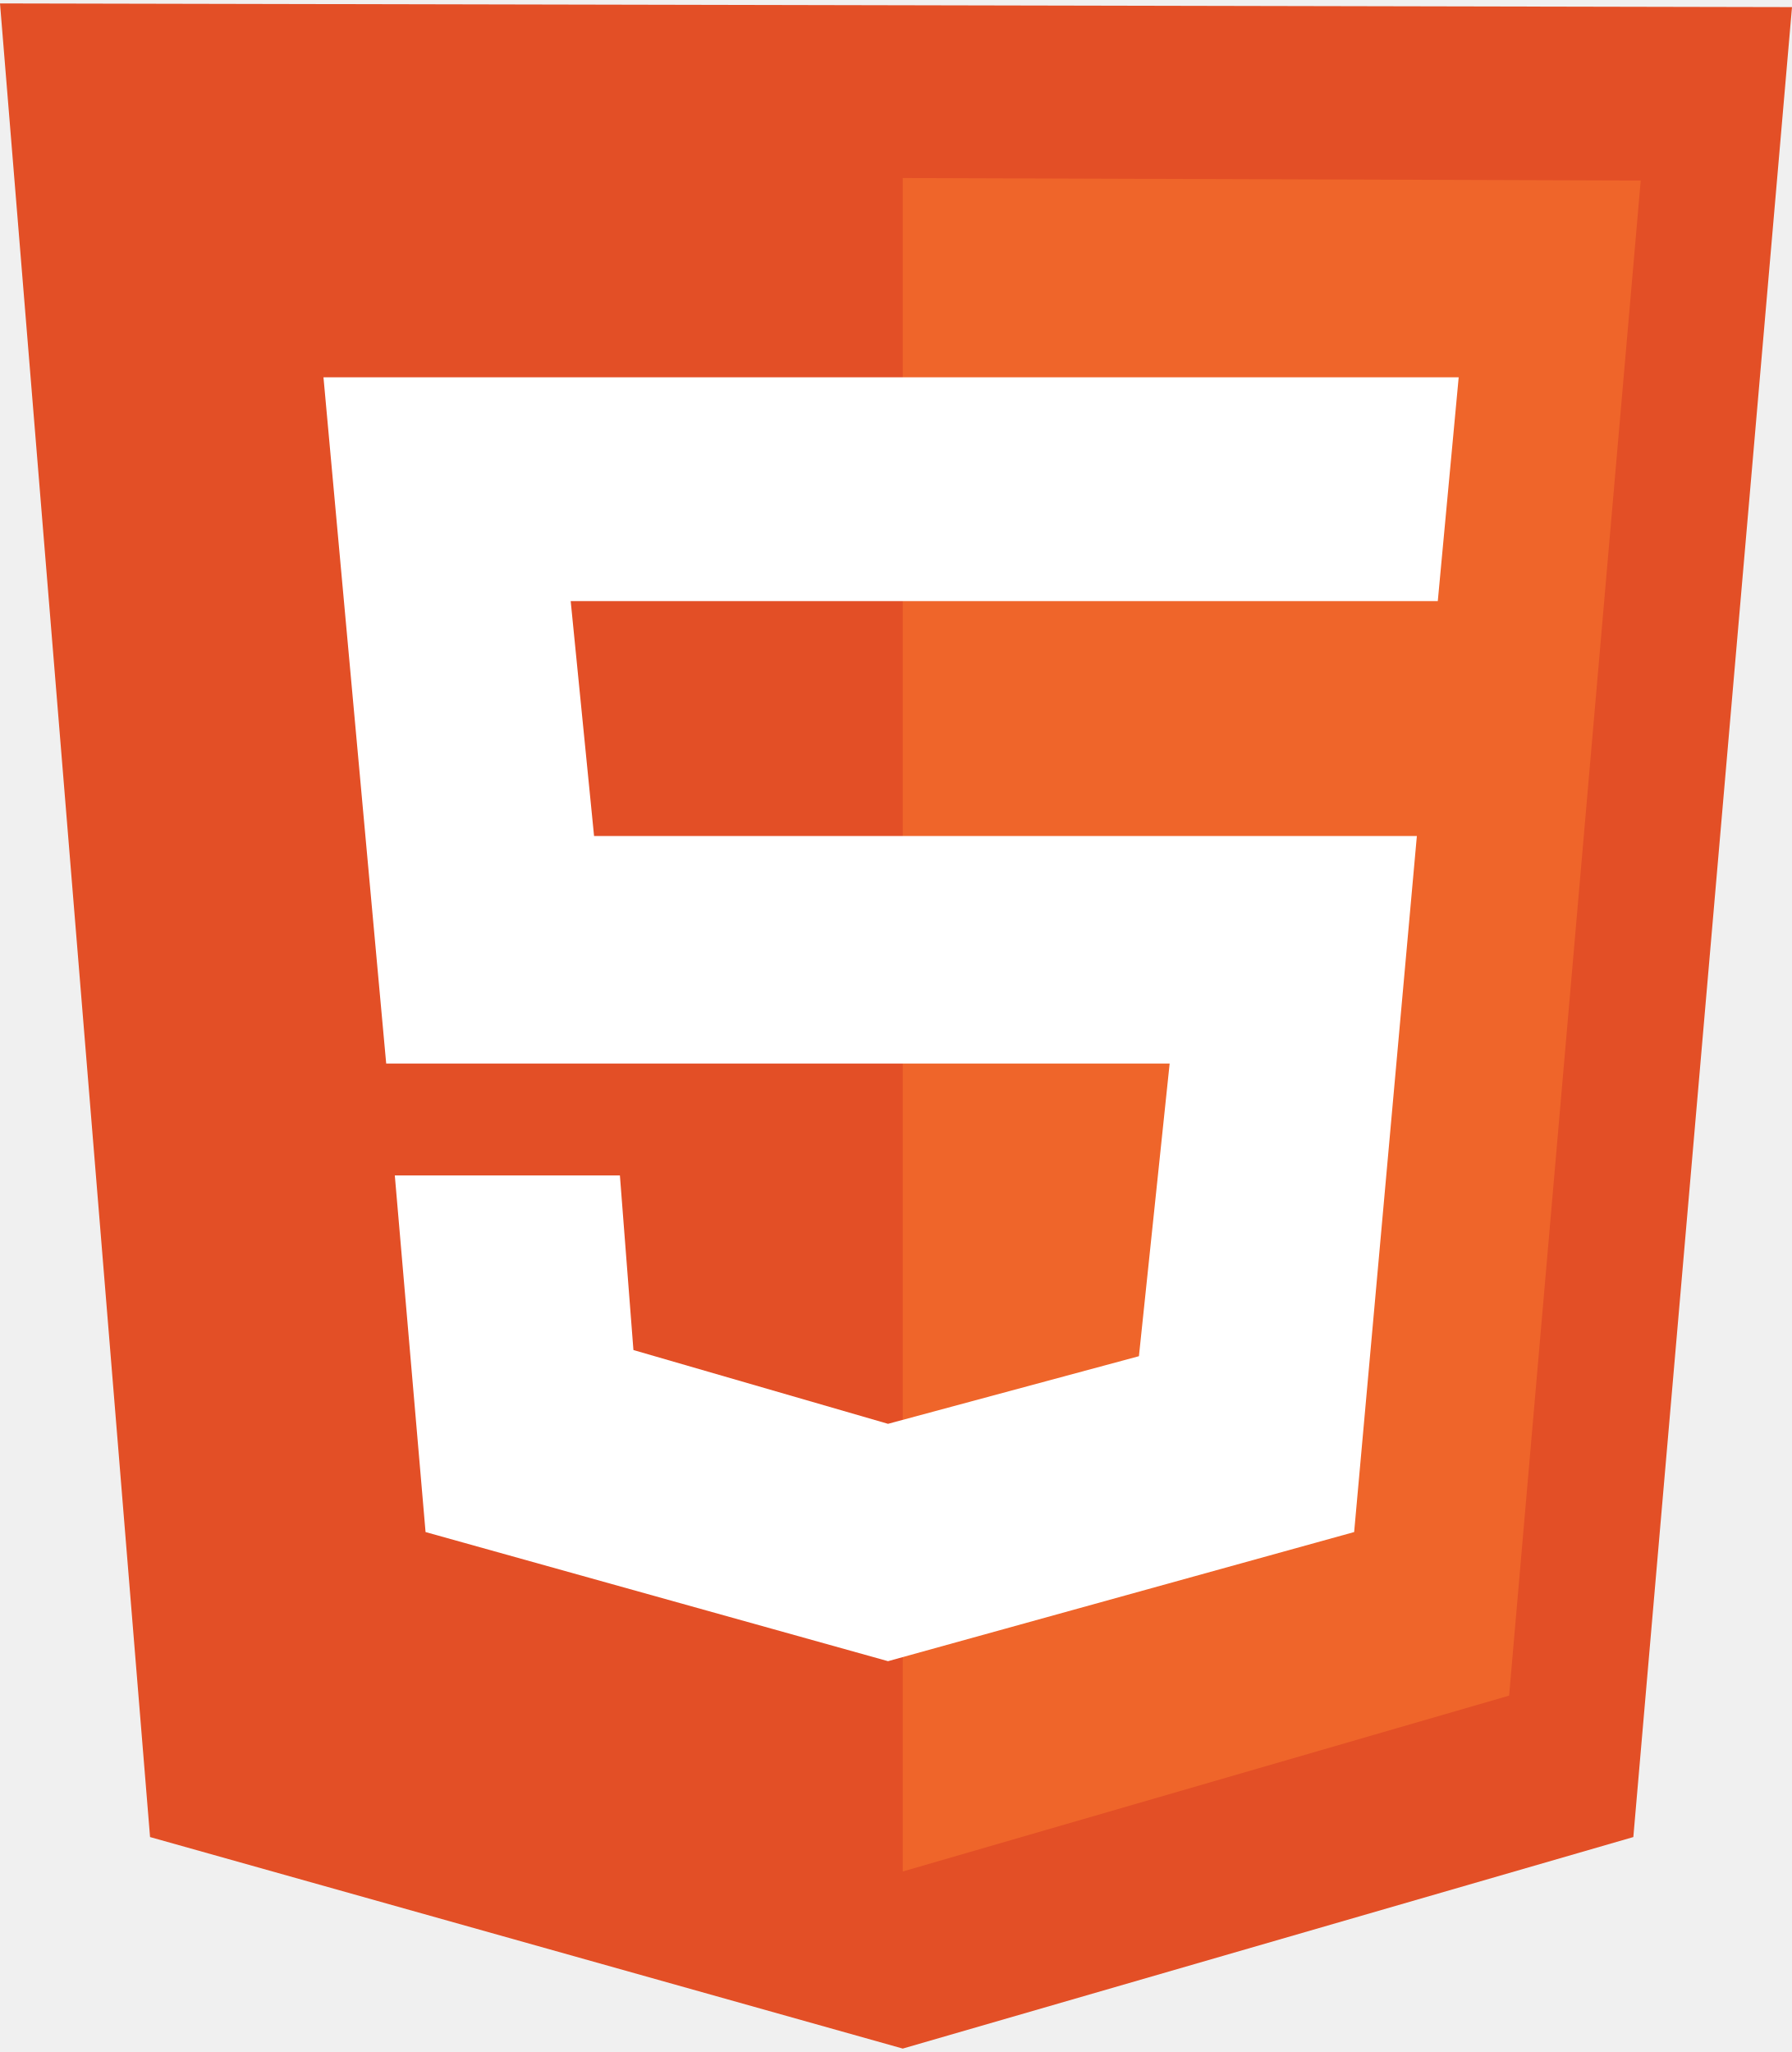
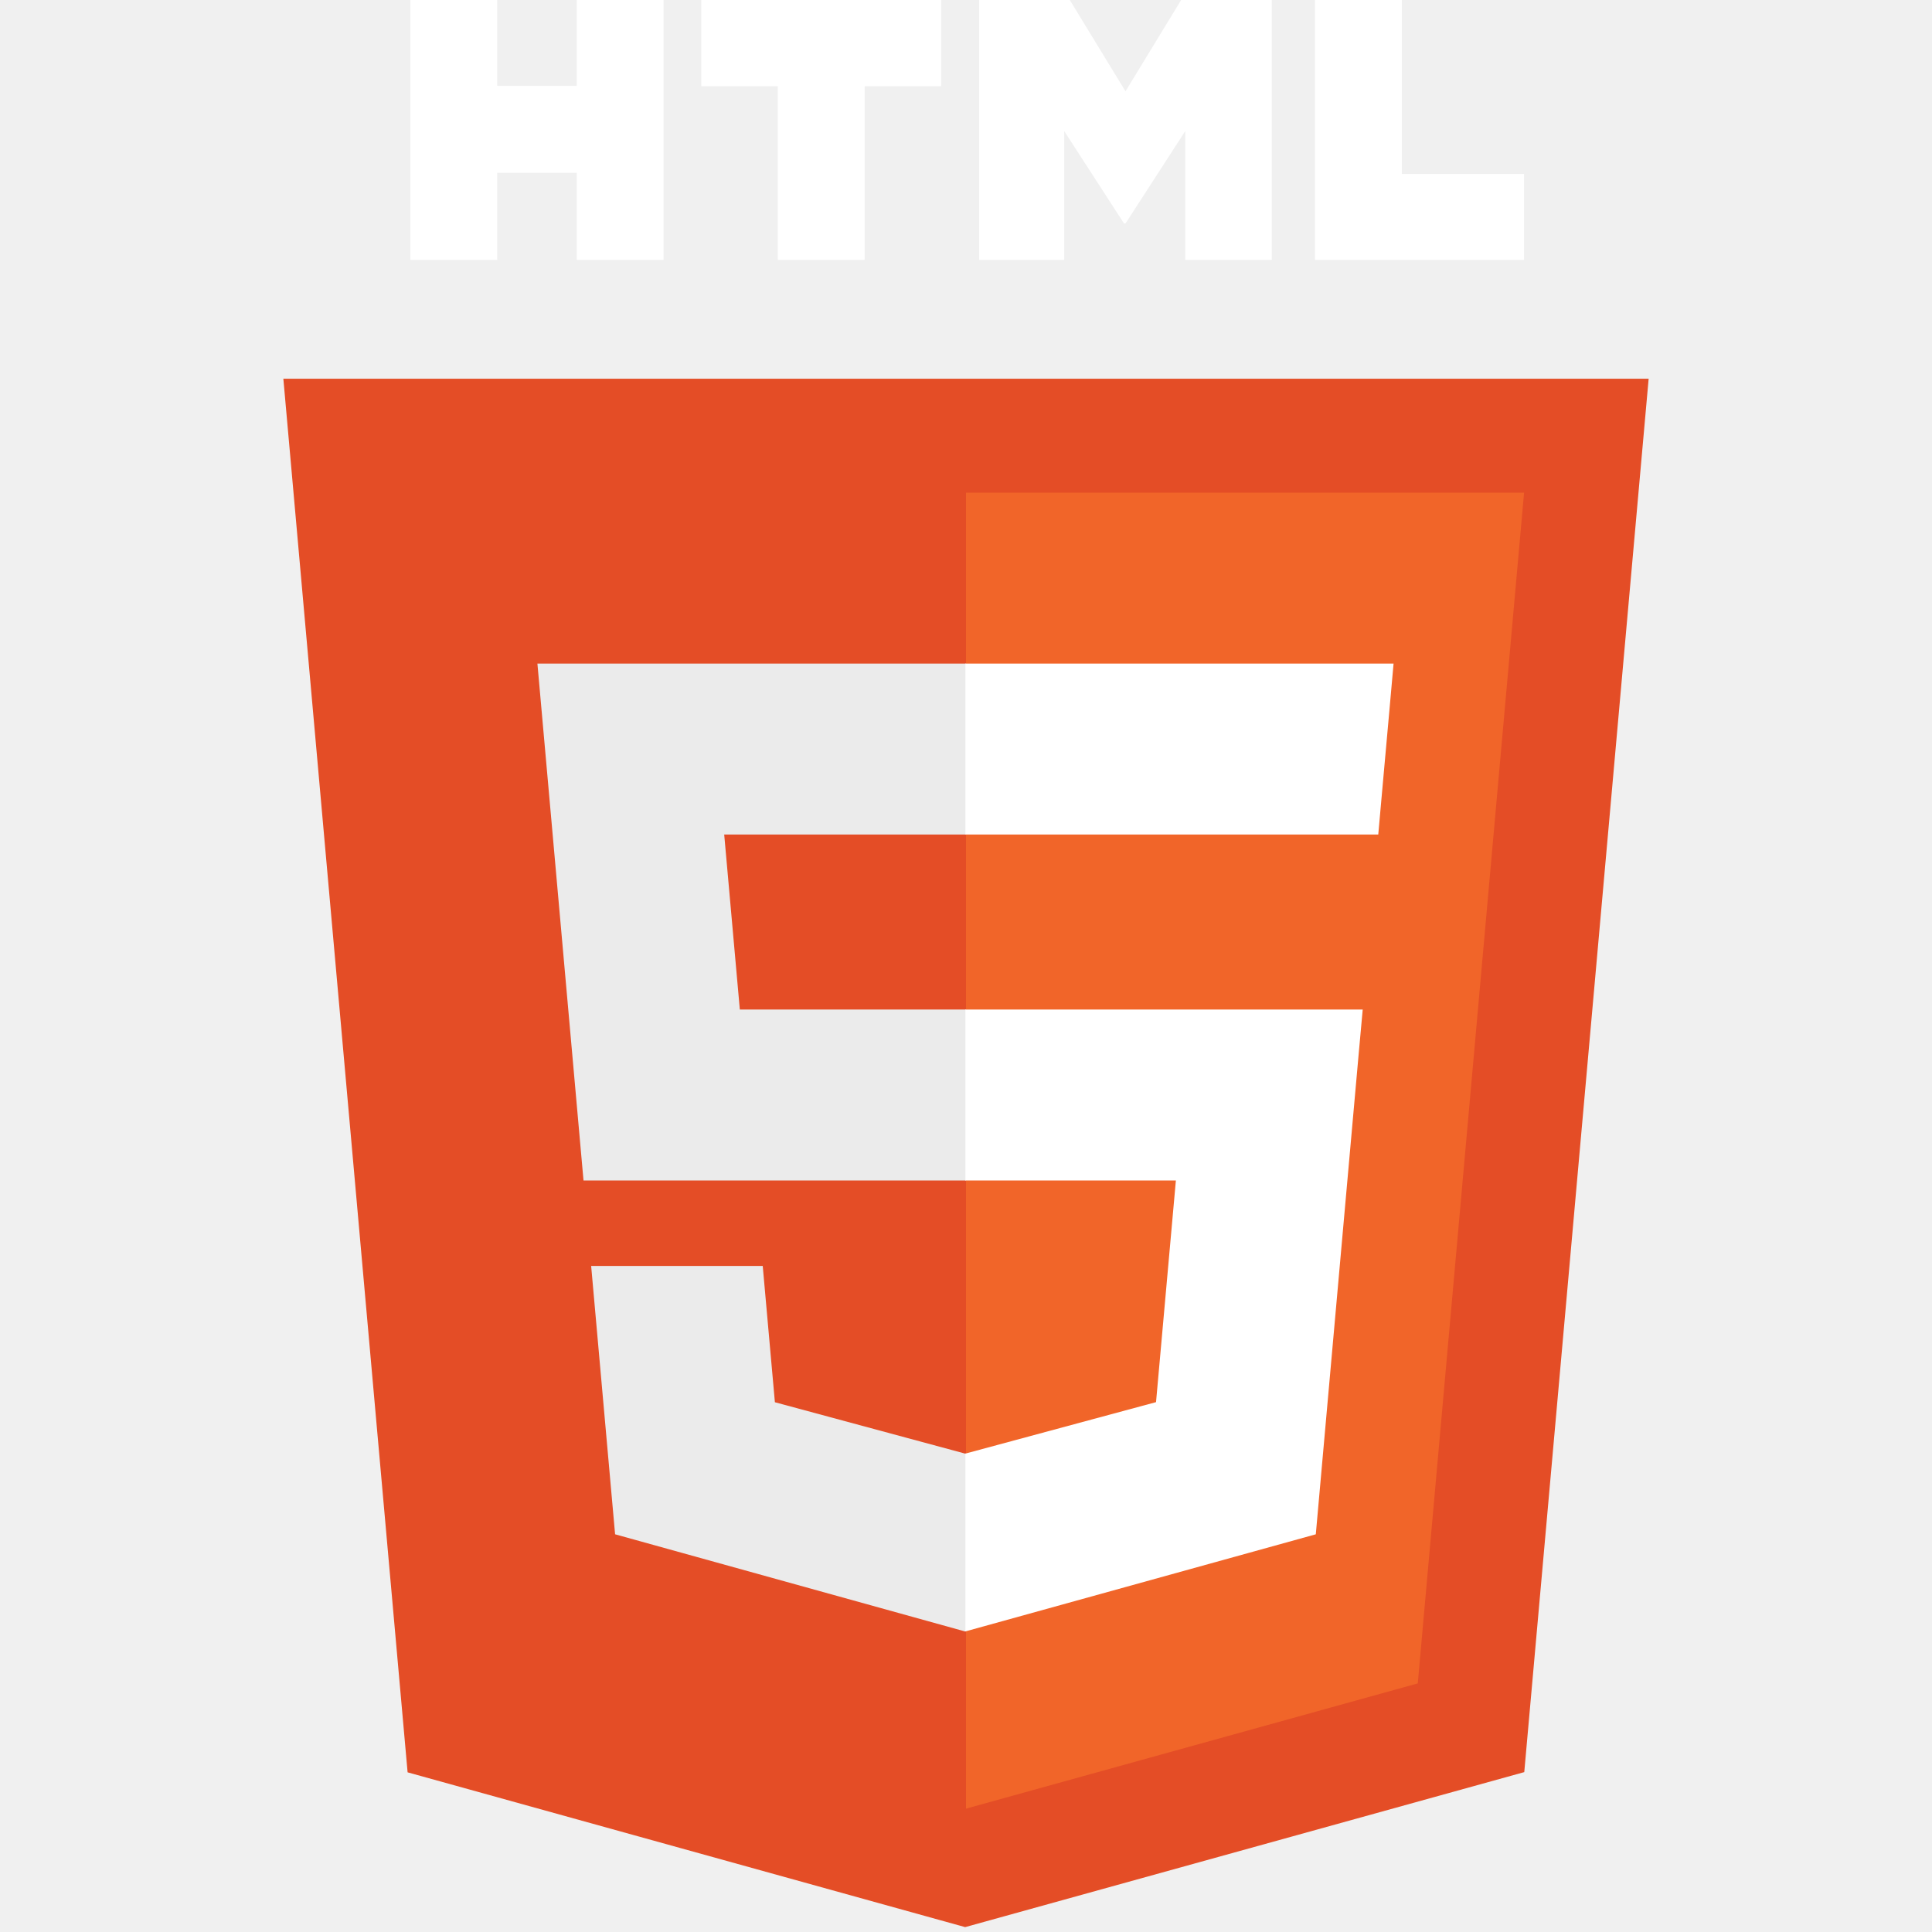
- <svg xmlns="http://www.w3.org/2000/svg" fill="none" height="2500" width="2183" viewBox="0 0 124 141.532">
-   <path d="M10.383 126.894L0 0l124 .255-10.979 126.639-50.553 14.638z" fill="#e34f26" />
-   <path d="M62.468 129.277V12.085l51.064.17-9.106 104.851z" fill="#ef652a" />
-   <path d="M99.49 41.362l1.446-15.49H22.383l4.34 47.49h54.213L78.81 93.617l-17.362 4.68-17.617-5.106-.936-12.085H27.319l2.128 24.681 32 8.936 32.255-8.936 4.34-48.17H41.107L39.49 41.362z" fill="#fff" />
+ <svg xmlns="http://www.w3.org/2000/svg" width="800px" height="800px" viewBox="-52.5 0 361 361" version="1.1" preserveAspectRatio="xMidYMid" fill="#000000">
+   <g id="SVGRepo_bgCarrier" stroke-width="0" />
+   <g id="SVGRepo_tracerCarrier" stroke-linecap="round" stroke-linejoin="round" />
+   <g id="SVGRepo_iconCarrier">
+     <g>
+       <path d="M255.555,70.766 L232.314,331.125 L127.844,360.088 L23.662,331.166 L0.445,70.766 L255.555,70.766 L255.555,70.766 Z" fill="#E44D26"> </path>
+       <path d="M128,337.95 L212.417,314.547 L232.278,92.057 L128,92.057 L128,337.95 L128,337.95 Z" fill="#F16529"> </path>
+       <path d="M82.82,155.932 L128,155.932 L128,123.995 L47.917,123.995 L48.681,132.563 L56.531,220.573 L128,220.573 L128,188.636 L85.739,188.636 L82.82,155.932 L82.82,155.932 Z" fill="#EBEBEB"> </path>
+       <path d="M90.018,236.542 L57.958,236.542 L62.432,286.688 L127.853,304.849 L128,304.808 L128,271.58 L127.86,271.617 L92.292,262.013 L90.018,236.542 L90.018,236.542 Z" fill="#EBEBEB"> </path>
+       <path d="M24.181,0 L40.411,0 L40.411,16.035 L55.257,16.035 L55.257,0 L71.488,0 L71.488,48.558 L55.258,48.558 L55.258,32.298 L40.411,32.298 L40.411,48.558 L24.181,48.558 L24.181,0 L24.181,0 L24.181,0 Z" fill="#ffffff"> </path>
+       <path d="M92.831,16.103 L78.543,16.103 L78.543,0 L123.357,0 L123.357,16.103 L109.062,16.103 L109.062,48.558 L92.832,48.558 L92.832,16.103 L92.831,16.103 L92.831,16.103 Z" fill="#ffffff"> </path>
+       <path d="M130.469,0 L147.393,0 L157.803,17.062 L168.203,0 L185.132,0 L185.132,48.558 L168.969,48.558 L168.969,24.49 L157.803,41.755 L157.524,41.755 L146.35,24.49 L146.35,48.558 L130.469,48.558 L130.469,0 L130.469,0 Z" fill="#ffffff"> </path>
+       <path d="M193.21,0 L209.445,0 L209.445,32.508 L232.269,32.508 L232.269,48.558 L193.21,48.558 L193.21,0 L193.21,0 Z" fill="#ffffff"> </path>
+       <path d="M127.89,220.573 L167.217,220.573 L163.509,261.993 L127.89,271.607 L127.89,304.833 L193.362,286.688 L193.843,281.292 L201.348,197.212 L202.127,188.636 L127.89,188.636 L127.89,220.573 L127.89,220.573 Z" fill="#FFFFFF"> </path>
+       <path d="M127.89,155.854 L127.89,155.932 L205.033,155.932 L205.673,148.754 L207.129,132.563 L207.892,123.995 L127.89,123.995 L127.89,155.854 L127.89,155.854 Z" fill="#FFFFFF"> </path>
+     </g>
+   </g>
</svg>
